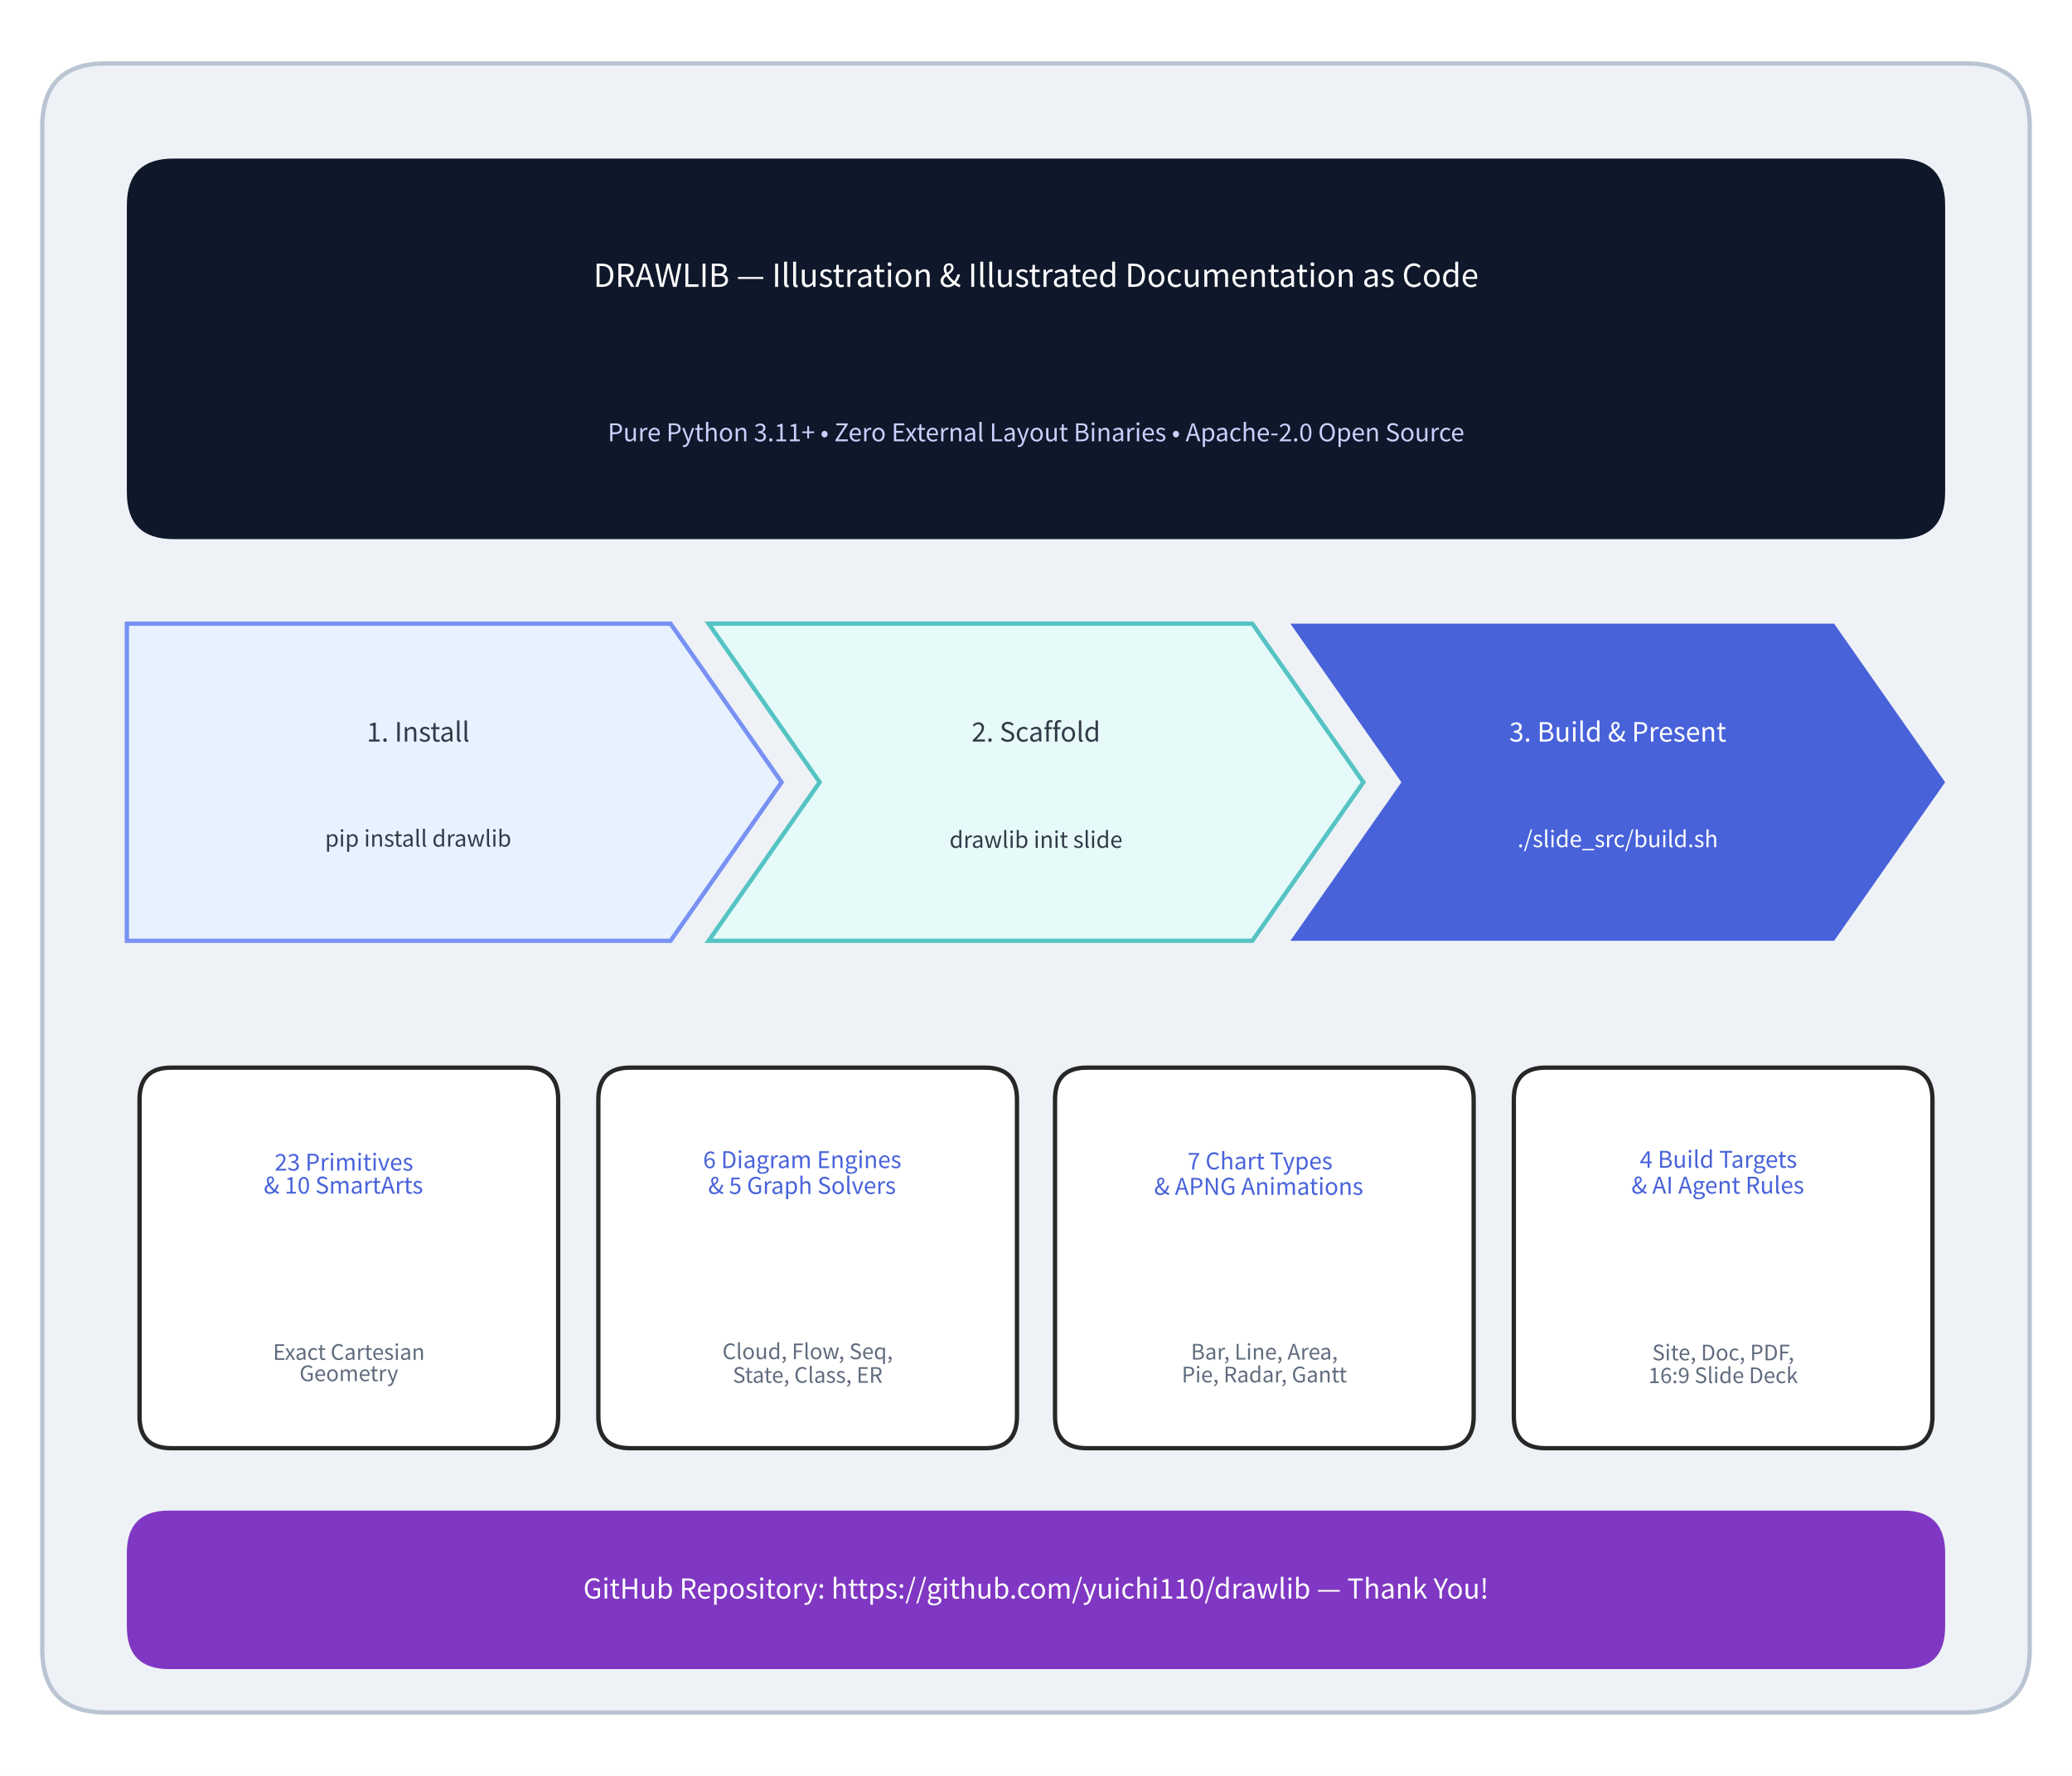
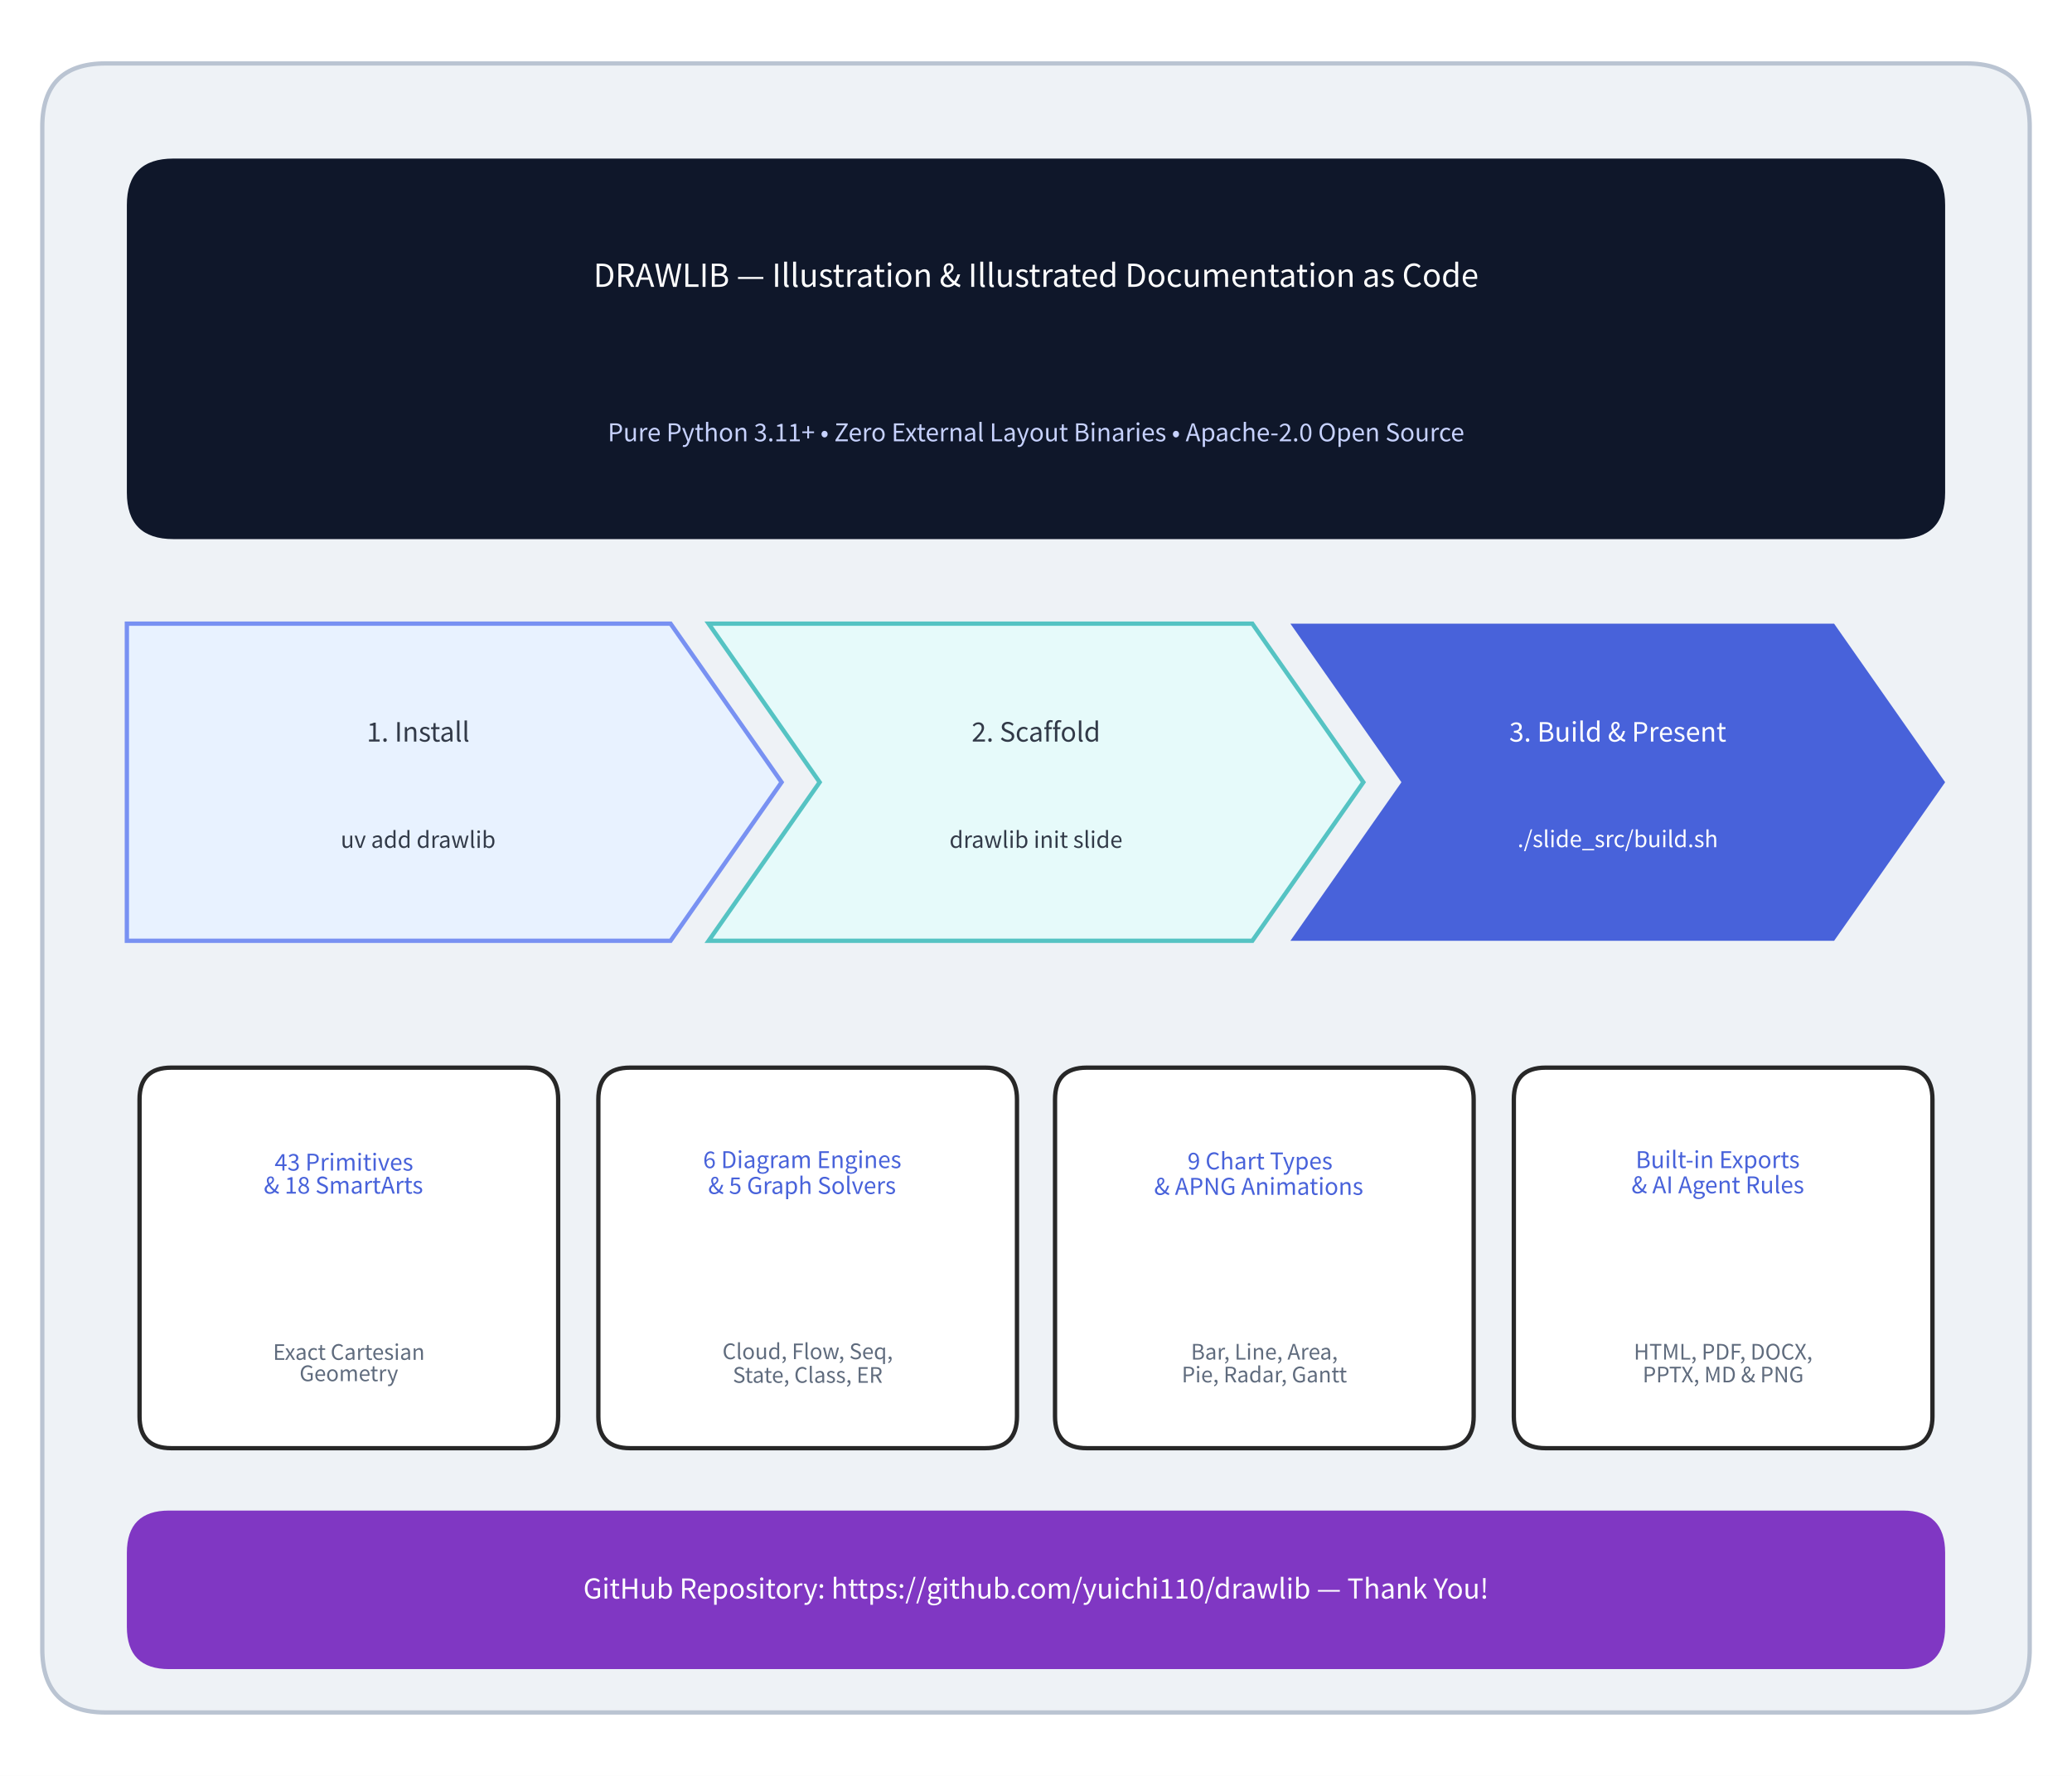
<svg xmlns="http://www.w3.org/2000/svg" width="720pt" height="617.143pt" viewBox="0 0 720 617.143" version="1.1">
  <defs>
    <style type="text/css">*{stroke-linejoin: round; stroke-linecap: butt}</style>
  </defs>
  <g id="figure_1">
    <g id="patch_1">
      <path d="M 0 617.143  L 720 617.143  L 720 0  L 0 0  z " style="fill: #ffffff" />
    </g>
    <g id="axes_1">
      <g id="patch_2">
        <path d="M 360 595.102  L 36.735 595.102  Q 14.694 595.102 14.694 573.061  L 14.694 44.082  Q 14.694 22.041 36.735 22.041  L 683.265 22.041  Q 705.306 22.041 705.306 44.082  L 705.306 573.061  Q 705.306 595.102 683.265 595.102  z " clip-path="url(#pecbf88852a)" style="fill: #eef2f6; stroke: #bac4d2; stroke-width: 1.5; stroke-linejoin: miter" />
      </g>
      <g id="patch_3">
        <path d="M 360 187.347  L 60.245 187.347  Q 44.082 187.347 44.082 171.184  L 44.082 71.265  Q 44.082 55.102 60.245 55.102  L 659.755 55.102  Q 675.918 55.102 675.918 71.265  L 675.918 171.184  Q 675.918 187.347 659.755 187.347  z " clip-path="url(#pecbf88852a)" style="fill: #0f172a" />
      </g>
      <g id="text_1">
        <g clip-path="url(#pecbf88852a)">
          <text style="font-size: 11px; font-family: 'drawlib-cjk-japanese-noto-sans-bold', 'Noto Sans CJK JP'; text-anchor: middle; fill: #ffffff" x="360" y="99.69" transform="rotate(-0 360 99.6902)">DRAWLIB  —  Illustration &amp; Illustrated Documentation as Code</text>
        </g>
      </g>
      <g id="text_2">
        <g clip-path="url(#pecbf88852a)">
          <text style="font-size: 8.5px; font-family: 'drawlib-cjk-japanese-noto-sans-regular', 'Noto Sans CJK JP'; text-anchor: middle; fill: #c7d2fe" x="360" y="153.357" transform="rotate(-0 360 153.3575)">Pure Python 3.11+   •   Zero External Layout Binaries   •   Apache-2.0 Open Source</text>
        </g>
      </g>
      <g id="patch_4">
        <path d="M 44.082 326.939  L 44.082 216.735  L 233.017 216.735  L 271.599 271.837  L 233.017 326.939  z " clip-path="url(#pecbf88852a)" style="fill: #e8f2ff; stroke: #7891f2; stroke-width: 1.5; stroke-linejoin: miter" />
      </g>
      <g id="text_3">
        <g clip-path="url(#pecbf88852a)">
          <text style="font-size: 9.2px; font-family: 'drawlib-cjk-japanese-noto-sans-bold', 'Noto Sans CJK JP'; text-anchor: middle; fill: #323a48" x="145.301" y="257.7" transform="rotate(-0 145.3011 257.7001)">1. Install</text>
        </g>
      </g>
      <g id="text_4">
        <g clip-path="url(#pecbf88852a)">
-           <text style="font-size: 7.8px; font-family: 'drawlib-cjk-japanese-noto-sans-regular', 'Noto Sans CJK JP'; text-anchor: middle; fill: #323a48" x="145.301" y="294.212" transform="rotate(-0 145.3011 294.2121)">pip install drawlib</text>
+           <text style="font-size: 7.8px; font-family: 'drawlib-cjk-japanese-noto-sans-regular', 'Noto Sans CJK JP'; text-anchor: middle; fill: #323a48" x="145.301" y="294.637" transform="rotate(-0 145.3011 294.6375)">uv add drawlib</text>
        </g>
      </g>
      <g id="patch_5">
        <path d="M 246.241 326.939  L 284.824 271.837  L 246.241 216.735  L 435.176 216.735  L 473.759 271.837  L 435.176 326.939  z " clip-path="url(#pecbf88852a)" style="fill: #e6fafa; stroke: #55c3c3; stroke-width: 1.5; stroke-linejoin: miter" />
      </g>
      <g id="text_5">
        <g clip-path="url(#pecbf88852a)">
          <text style="font-size: 9.2px; font-family: 'drawlib-cjk-japanese-noto-sans-bold', 'Noto Sans CJK JP'; text-anchor: middle; fill: #323a48" x="360" y="257.7" transform="rotate(-0 360 257.7001)">2. Scaffold</text>
        </g>
      </g>
      <g id="text_6">
        <g clip-path="url(#pecbf88852a)">
          <text style="font-size: 7.8px; font-family: 'drawlib-cjk-japanese-noto-sans-regular', 'Noto Sans CJK JP'; text-anchor: middle; fill: #323a48" x="360" y="294.637" transform="rotate(-0 360 294.6375)">drawlib init slide</text>
        </g>
      </g>
      <g id="patch_6">
        <path d="M 448.401 326.939  L 486.983 271.837  L 448.401 216.735  L 637.336 216.735  L 675.918 271.837  L 637.336 326.939  z " clip-path="url(#pecbf88852a)" style="fill: #4862da" />
      </g>
      <g id="text_7">
        <g clip-path="url(#pecbf88852a)">
          <text style="font-size: 9.2px; font-family: 'drawlib-cjk-japanese-noto-sans-bold', 'Noto Sans CJK JP'; text-anchor: middle; fill: #ffffff" x="562.159" y="257.7" transform="rotate(-0 562.1595 257.7001)">3. Build &amp; Present</text>
        </g>
      </g>
      <g id="text_8">
        <g clip-path="url(#pecbf88852a)">
          <text style="font-size: 7.8px; font-family: 'drawlib-cjk-japanese-noto-sans-regular', 'Noto Sans CJK JP'; text-anchor: middle; fill: #ffffff" x="562.159" y="294.407" transform="rotate(-0 562.1595 294.4071)">./slide_src/build.sh</text>
        </g>
      </g>
      <g id="patch_7">
        <path d="M 121.224 503.265  L 59.51 503.265  Q 48.49 503.265 48.49 492.245  L 48.49 382.041  Q 48.49 371.02 59.51 371.02  L 182.939 371.02  Q 193.959 371.02 193.959 382.041  L 193.959 492.245  Q 193.959 503.265 182.939 503.265  z " clip-path="url(#pecbf88852a)" style="fill: #ffffff; stroke: #272727; stroke-width: 1.5; stroke-linejoin: miter" />
      </g>
      <g id="text_9">
        <g clip-path="url(#pecbf88852a)">
-           <text style="font-size: 8px; font-family: 'drawlib-cjk-japanese-noto-sans-bold', 'Noto Sans CJK JP'; fill: #4862da" transform="translate(95.42011 406.7951)">23 Primitives</text>
+           <text style="font-size: 8px; font-family: 'drawlib-cjk-japanese-noto-sans-bold', 'Noto Sans CJK JP'; fill: #4862da" transform="translate(95.42011 406.7951)">43 Primitives</text>
        </g>
        <g clip-path="url(#pecbf88852a)">
-           <text style="font-size: 8px; font-family: 'drawlib-cjk-japanese-noto-sans-bold', 'Noto Sans CJK JP'; fill: #4862da" transform="translate(91.66137 414.7951)">&amp; 10 SmartArts</text>
+           <text style="font-size: 8px; font-family: 'drawlib-cjk-japanese-noto-sans-bold', 'Noto Sans CJK JP'; fill: #4862da" transform="translate(91.66137 414.7951)">&amp; 18 SmartArts</text>
        </g>
      </g>
      <g id="text_10">
        <g clip-path="url(#pecbf88852a)">
          <text style="font-size: 7.4px; font-family: 'drawlib-cjk-japanese-noto-sans-regular', 'Noto Sans CJK JP'; fill: #5f6b7d" transform="translate(94.85794 472.5675)">Exact Cartesian</text>
        </g>
        <g clip-path="url(#pecbf88852a)">
          <text style="font-size: 7.4px; font-family: 'drawlib-cjk-japanese-noto-sans-regular', 'Noto Sans CJK JP'; fill: #5f6b7d" transform="translate(104.0819 479.9675)">Geometry</text>
        </g>
      </g>
      <g id="patch_8">
        <path d="M 280.653 503.265  L 218.939 503.265  Q 207.918 503.265 207.918 492.245  L 207.918 382.041  Q 207.918 371.02 218.939 371.02  L 342.367 371.02  Q 353.388 371.02 353.388 382.041  L 353.388 492.245  Q 353.388 503.265 342.367 503.265  z " clip-path="url(#pecbf88852a)" style="fill: #ffffff; stroke: #272727; stroke-width: 1.5; stroke-linejoin: miter" />
      </g>
      <g id="text_11">
        <g clip-path="url(#pecbf88852a)">
          <text style="font-size: 8px; font-family: 'drawlib-cjk-japanese-noto-sans-bold', 'Noto Sans CJK JP'; fill: #4862da" transform="translate(244.3168 405.9232)">6 Diagram Engines</text>
        </g>
        <g clip-path="url(#pecbf88852a)">
          <text style="font-size: 8px; font-family: 'drawlib-cjk-japanese-noto-sans-bold', 'Noto Sans CJK JP'; fill: #4862da" transform="translate(246.0731 414.907)">&amp; 5 Graph Solvers</text>
        </g>
      </g>
      <g id="text_12">
        <g clip-path="url(#pecbf88852a)">
          <text style="font-size: 7.4px; font-family: 'drawlib-cjk-japanese-noto-sans-regular', 'Noto Sans CJK JP'; fill: #5f6b7d" transform="translate(251.0455 472.327)">Cloud, Flow, Seq,</text>
        </g>
        <g clip-path="url(#pecbf88852a)">
          <text style="font-size: 7.4px; font-family: 'drawlib-cjk-japanese-noto-sans-regular', 'Noto Sans CJK JP'; fill: #5f6b7d" transform="translate(254.6236 480.5341)">State, Class, ER</text>
        </g>
      </g>
      <g id="patch_9">
        <path d="M 439.347 503.265  L 377.633 503.265  Q 366.612 503.265 366.612 492.245  L 366.612 382.041  Q 366.612 371.02 377.633 371.02  L 501.061 371.02  Q 512.082 371.02 512.082 382.041  L 512.082 492.245  Q 512.082 503.265 501.061 503.265  z " clip-path="url(#pecbf88852a)" style="fill: #ffffff; stroke: #272727; stroke-width: 1.5; stroke-linejoin: miter" />
      </g>
      <g id="text_13">
        <g clip-path="url(#pecbf88852a)">
-           <text style="font-size: 8px; font-family: 'drawlib-cjk-japanese-noto-sans-bold', 'Noto Sans CJK JP'; fill: #4862da" transform="translate(412.6394 406.3789)">7 Chart Types</text>
+           <text style="font-size: 8px; font-family: 'drawlib-cjk-japanese-noto-sans-bold', 'Noto Sans CJK JP'; fill: #4862da" transform="translate(412.6394 406.3789)">9 Chart Types</text>
        </g>
        <g clip-path="url(#pecbf88852a)">
          <text style="font-size: 8px; font-family: 'drawlib-cjk-japanese-noto-sans-bold', 'Noto Sans CJK JP'; fill: #4862da" transform="translate(401.0394 415.2114)">&amp; APNG Animations</text>
        </g>
      </g>
      <g id="text_14">
        <g clip-path="url(#pecbf88852a)">
          <text style="font-size: 7.4px; font-family: 'drawlib-cjk-japanese-noto-sans-regular', 'Noto Sans CJK JP'; fill: #5f6b7d" transform="translate(413.8349 472.4716)">Bar, Line, Area,</text>
        </g>
        <g clip-path="url(#pecbf88852a)">
          <text style="font-size: 7.4px; font-family: 'drawlib-cjk-japanese-noto-sans-regular', 'Noto Sans CJK JP'; fill: #5f6b7d" transform="translate(410.6274 480.3896)">Pie, Radar, Gantt</text>
        </g>
      </g>
      <g id="patch_10">
        <path d="M 598.776 503.265  L 537.061 503.265  Q 526.041 503.265 526.041 492.245  L 526.041 382.041  Q 526.041 371.02 537.061 371.02  L 660.49 371.02  Q 671.51 371.02 671.51 382.041  L 671.51 492.245  Q 671.51 503.265 660.49 503.265  z " clip-path="url(#pecbf88852a)" style="fill: #ffffff; stroke: #272727; stroke-width: 1.5; stroke-linejoin: miter" />
      </g>
      <g id="text_15">
        <g clip-path="url(#pecbf88852a)">
-           <text style="font-size: 8px; font-family: 'drawlib-cjk-japanese-noto-sans-bold', 'Noto Sans CJK JP'; fill: #4862da" transform="translate(569.8124 405.8114)">4 Build Targets</text>
+           <text style="font-size: 8px; font-family: 'drawlib-cjk-japanese-noto-sans-bold', 'Noto Sans CJK JP'; fill: #4862da" transform="translate(568.3636 405.9232)">Built-in Exports</text>
        </g>
        <g clip-path="url(#pecbf88852a)">
-           <text style="font-size: 8px; font-family: 'drawlib-cjk-japanese-noto-sans-bold', 'Noto Sans CJK JP'; fill: #4862da" transform="translate(566.9205 414.7951)">&amp; AI Agent Rules</text>
+           <text style="font-size: 8px; font-family: 'drawlib-cjk-japanese-noto-sans-bold', 'Noto Sans CJK JP'; fill: #4862da" transform="translate(566.9205 414.6832)">&amp; AI Agent Rules</text>
        </g>
      </g>
      <g id="text_16">
        <g clip-path="url(#pecbf88852a)">
-           <text style="font-size: 7.4px; font-family: 'drawlib-cjk-japanese-noto-sans-regular', 'Noto Sans CJK JP'; fill: #5f6b7d" transform="translate(574.115 472.7306)">Site, Doc, PDF,</text>
+           <text style="font-size: 7.4px; font-family: 'drawlib-cjk-japanese-noto-sans-regular', 'Noto Sans CJK JP'; fill: #5f6b7d" transform="translate(567.7215 472.4716)">HTML, PDF, DOCX,</text>
        </g>
        <g clip-path="url(#pecbf88852a)">
-           <text style="font-size: 7.4px; font-family: 'drawlib-cjk-japanese-noto-sans-regular', 'Noto Sans CJK JP'; fill: #5f6b7d" transform="translate(572.7859 480.6486)">16:9 Slide Deck</text>
+           <text style="font-size: 7.4px; font-family: 'drawlib-cjk-japanese-noto-sans-regular', 'Noto Sans CJK JP'; fill: #5f6b7d" transform="translate(570.7885 480.3896)">PPTX, MD &amp; PNG</text>
        </g>
      </g>
      <g id="patch_11">
        <path d="M 360 580.041  L 58.776 580.041  Q 44.082 580.041 44.082 565.347  L 44.082 539.633  Q 44.082 524.939 58.776 524.939  L 661.224 524.939  Q 675.918 524.939 675.918 539.633  L 675.918 565.347  Q 675.918 580.041 661.224 580.041  z " clip-path="url(#pecbf88852a)" style="fill: #8037c3" />
      </g>
      <g id="text_17">
        <g clip-path="url(#pecbf88852a)">
          <text style="font-size: 9.5px; font-family: 'drawlib-cjk-japanese-noto-sans-bold', 'Noto Sans CJK JP'; text-anchor: middle; fill: #ffffff" x="360" y="555.516" transform="rotate(-0 360 555.5157)">GitHub Repository:   https://github.com/yuichi110/drawlib   —   Thank You!</text>
        </g>
      </g>
    </g>
  </g>
  <defs>
    <clipPath id="pecbf88852a">
      <rect x="0" y="0" width="720" height="617.143" />
    </clipPath>
  </defs>
</svg>
